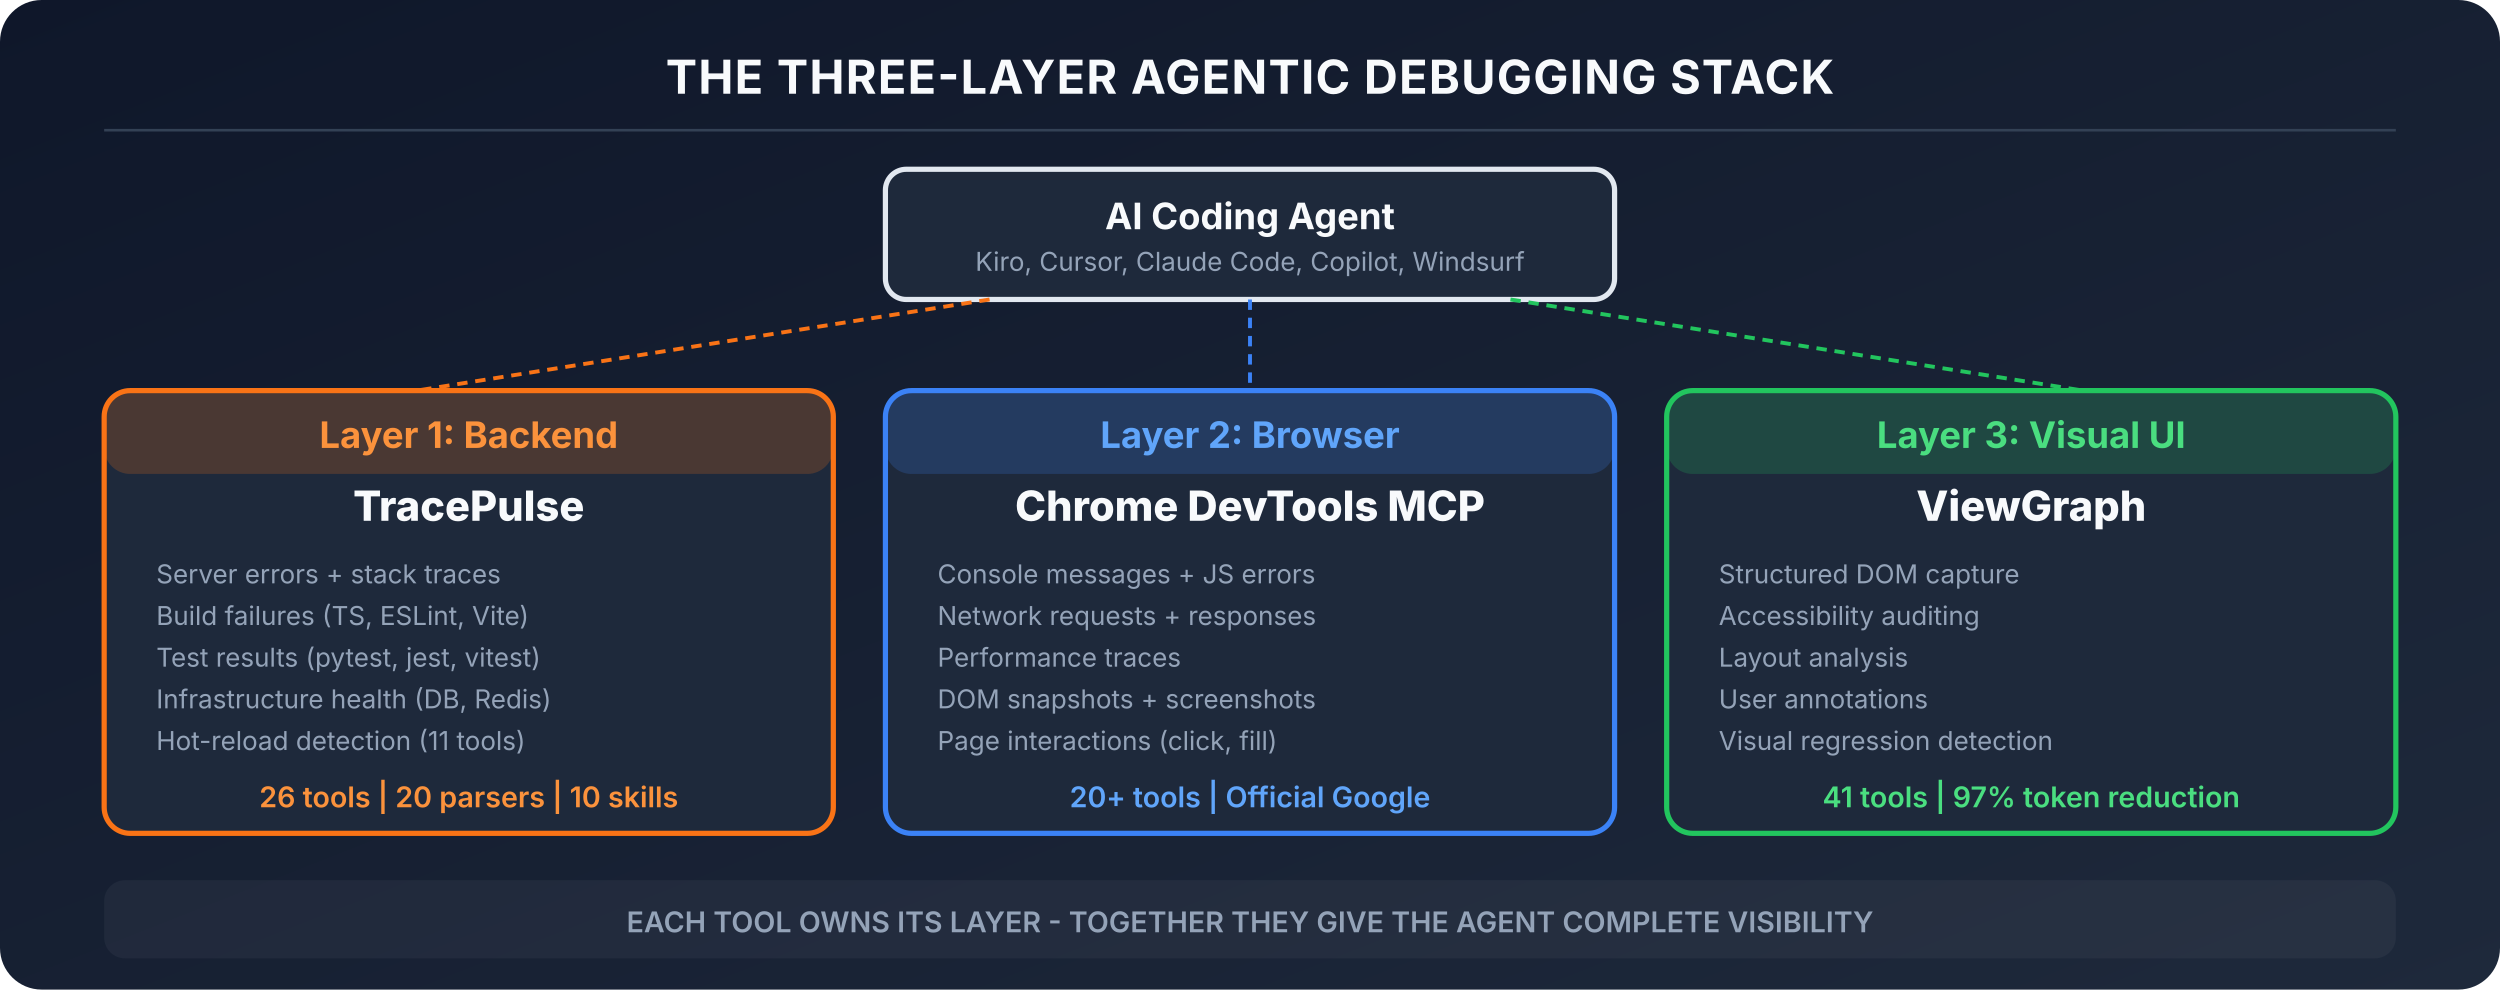
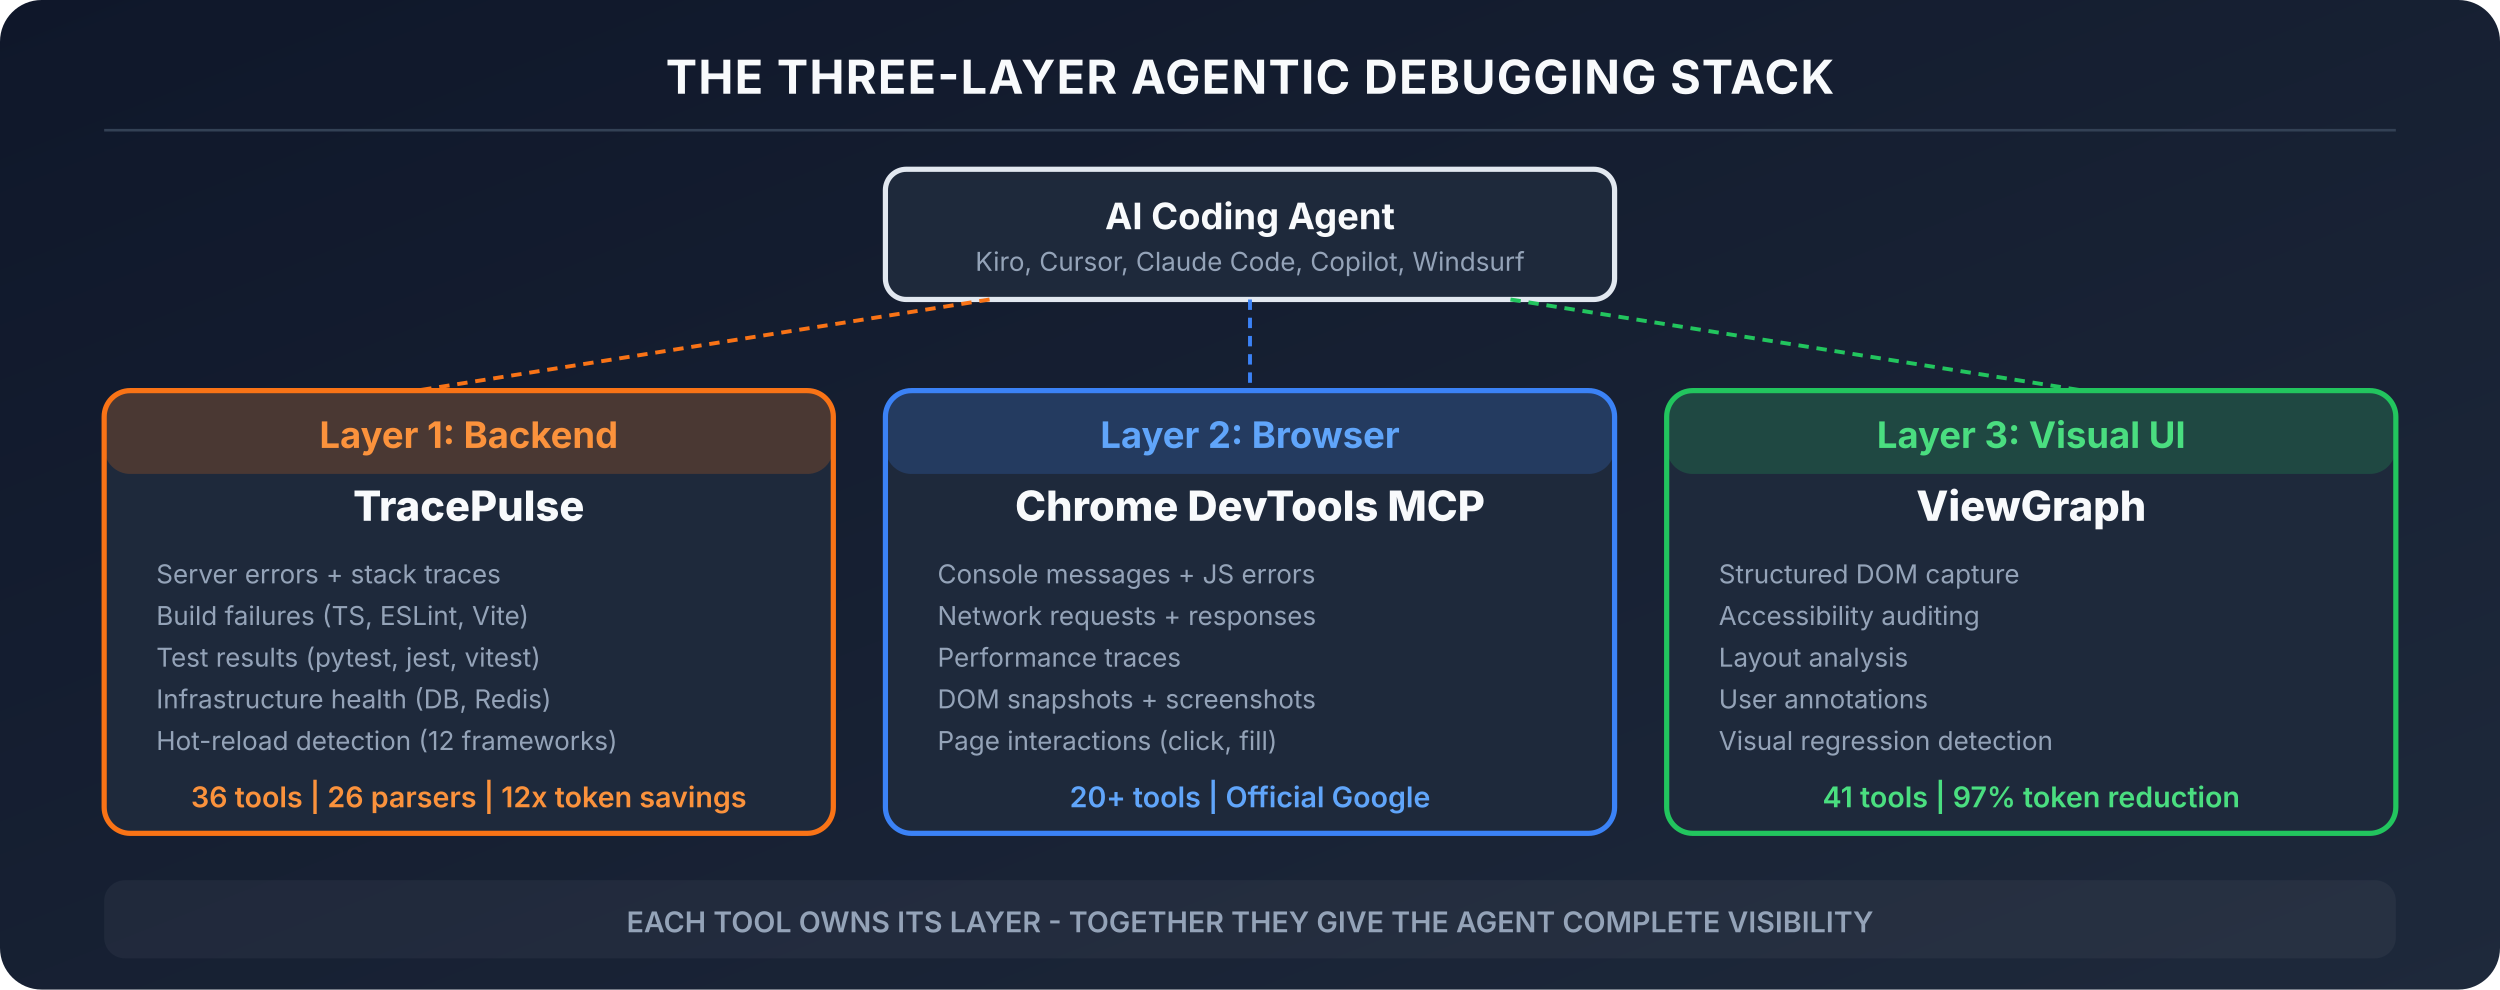
<svg xmlns="http://www.w3.org/2000/svg" viewBox="0 0 960 380" font-family="system-ui, -apple-system, sans-serif">
  <defs>
    <linearGradient id="bg4" x1="0" y1="0" x2="1" y2="1">
      <stop offset="0%" stop-color="#0f172a" />
      <stop offset="100%" stop-color="#1e293b" />
    </linearGradient>
  </defs>
  <rect width="960" height="380" rx="16" fill="url(#bg4)" />
  <text x="480" y="36" text-anchor="middle" fill="#f8fafc" font-size="18" font-weight="700" letter-spacing="0.5">THE THREE-LAYER AGENTIC DEBUGGING STACK</text>
  <line x1="40" y1="50" x2="920" y2="50" stroke="#334155" stroke-width="1" />
  <rect x="340" y="65" width="280" height="50" rx="8" fill="#1e293b" stroke="#e2e8f0" stroke-width="2" />
  <text x="480" y="88" text-anchor="middle" fill="#f8fafc" font-size="14" font-weight="700">AI Coding Agent</text>
  <text x="480" y="104" text-anchor="middle" fill="#94a3b8" font-size="10">Kiro, Cursor, Claude Code, Copilot, Windsurf</text>
  <line x1="380" y1="115" x2="160" y2="150" stroke="#f97316" stroke-width="1.5" stroke-dasharray="4,3" />
  <line x1="480" y1="115" x2="480" y2="150" stroke="#3b82f6" stroke-width="1.5" stroke-dasharray="4,3" />
  <line x1="580" y1="115" x2="800" y2="150" stroke="#22c55e" stroke-width="1.5" stroke-dasharray="4,3" />
  <rect x="40" y="150" width="280" height="170" rx="10" fill="#1e293b" stroke="#f97316" stroke-width="2" />
  <rect x="40" y="150" width="280" height="32" rx="10" fill="#f97316" opacity="0.2" />
  <text x="180" y="172" text-anchor="middle" fill="#fb923c" font-size="14" font-weight="700">Layer 1: Backend</text>
  <text x="180" y="200" text-anchor="middle" fill="#f8fafc" font-size="16" font-weight="800">TracePulse</text>
  <text x="60" y="224" fill="#94a3b8" font-size="10">Server errors + stack traces</text>
  <text x="60" y="240" fill="#94a3b8" font-size="10">Build failures (TS, ESLint, Vite)</text>
  <text x="60" y="256" fill="#94a3b8" font-size="10">Test results (pytest, jest, vitest)</text>
  <text x="60" y="272" fill="#94a3b8" font-size="10">Infrastructure health (DB, Redis)</text>
-   <text x="60" y="288" fill="#94a3b8" font-size="10">Hot-reload detection (11 tools)</text>
-   <text x="180" y="310" text-anchor="middle" fill="#fb923c" font-size="11" font-weight="600">26 tools | 20 parsers | 10 skills</text>
+   <text x="60" y="288" fill="#94a3b8" font-size="10">Hot-reload detection (12 frameworks)</text>
+   <text x="180" y="310" text-anchor="middle" fill="#fb923c" font-size="11" font-weight="600">36 tools | 26 parsers | 12x token savings</text>
  <rect x="340" y="150" width="280" height="170" rx="10" fill="#1e293b" stroke="#3b82f6" stroke-width="2" />
  <rect x="340" y="150" width="280" height="32" rx="10" fill="#3b82f6" opacity="0.2" />
  <text x="480" y="172" text-anchor="middle" fill="#60a5fa" font-size="14" font-weight="700">Layer 2: Browser</text>
  <text x="480" y="200" text-anchor="middle" fill="#f8fafc" font-size="16" font-weight="800">Chrome DevTools MCP</text>
  <text x="360" y="224" fill="#94a3b8" font-size="10">Console messages + JS errors</text>
  <text x="360" y="240" fill="#94a3b8" font-size="10">Network requests + responses</text>
  <text x="360" y="256" fill="#94a3b8" font-size="10">Performance traces</text>
  <text x="360" y="272" fill="#94a3b8" font-size="10">DOM snapshots + screenshots</text>
  <text x="360" y="288" fill="#94a3b8" font-size="10">Page interactions (click, fill)</text>
  <text x="480" y="310" text-anchor="middle" fill="#60a5fa" font-size="11" font-weight="600">20+ tools | Official Google</text>
  <rect x="640" y="150" width="280" height="170" rx="10" fill="#1e293b" stroke="#22c55e" stroke-width="2" />
  <rect x="640" y="150" width="280" height="32" rx="10" fill="#22c55e" opacity="0.2" />
  <text x="780" y="172" text-anchor="middle" fill="#4ade80" font-size="14" font-weight="700">Layer 3: Visual UI</text>
  <text x="780" y="200" text-anchor="middle" fill="#f8fafc" font-size="16" font-weight="800">ViewGraph</text>
  <text x="660" y="224" fill="#94a3b8" font-size="10">Structured DOM capture</text>
  <text x="660" y="240" fill="#94a3b8" font-size="10">Accessibility auditing</text>
  <text x="660" y="256" fill="#94a3b8" font-size="10">Layout analysis</text>
  <text x="660" y="272" fill="#94a3b8" font-size="10">User annotations</text>
  <text x="660" y="288" fill="#94a3b8" font-size="10">Visual regression detection</text>
  <text x="780" y="310" text-anchor="middle" fill="#4ade80" font-size="11" font-weight="600">41 tools | 97% token reduction</text>
  <rect x="40" y="338" width="880" height="30" rx="8" fill="#e2e8f0" opacity="0.05" />
  <text x="480" y="358" text-anchor="middle" fill="#94a3b8" font-size="11" font-weight="600">EACH TOOL OWNS ITS LAYER - TOGETHER THEY GIVE THE AGENT COMPLETE VISIBILITY</text>
</svg>
